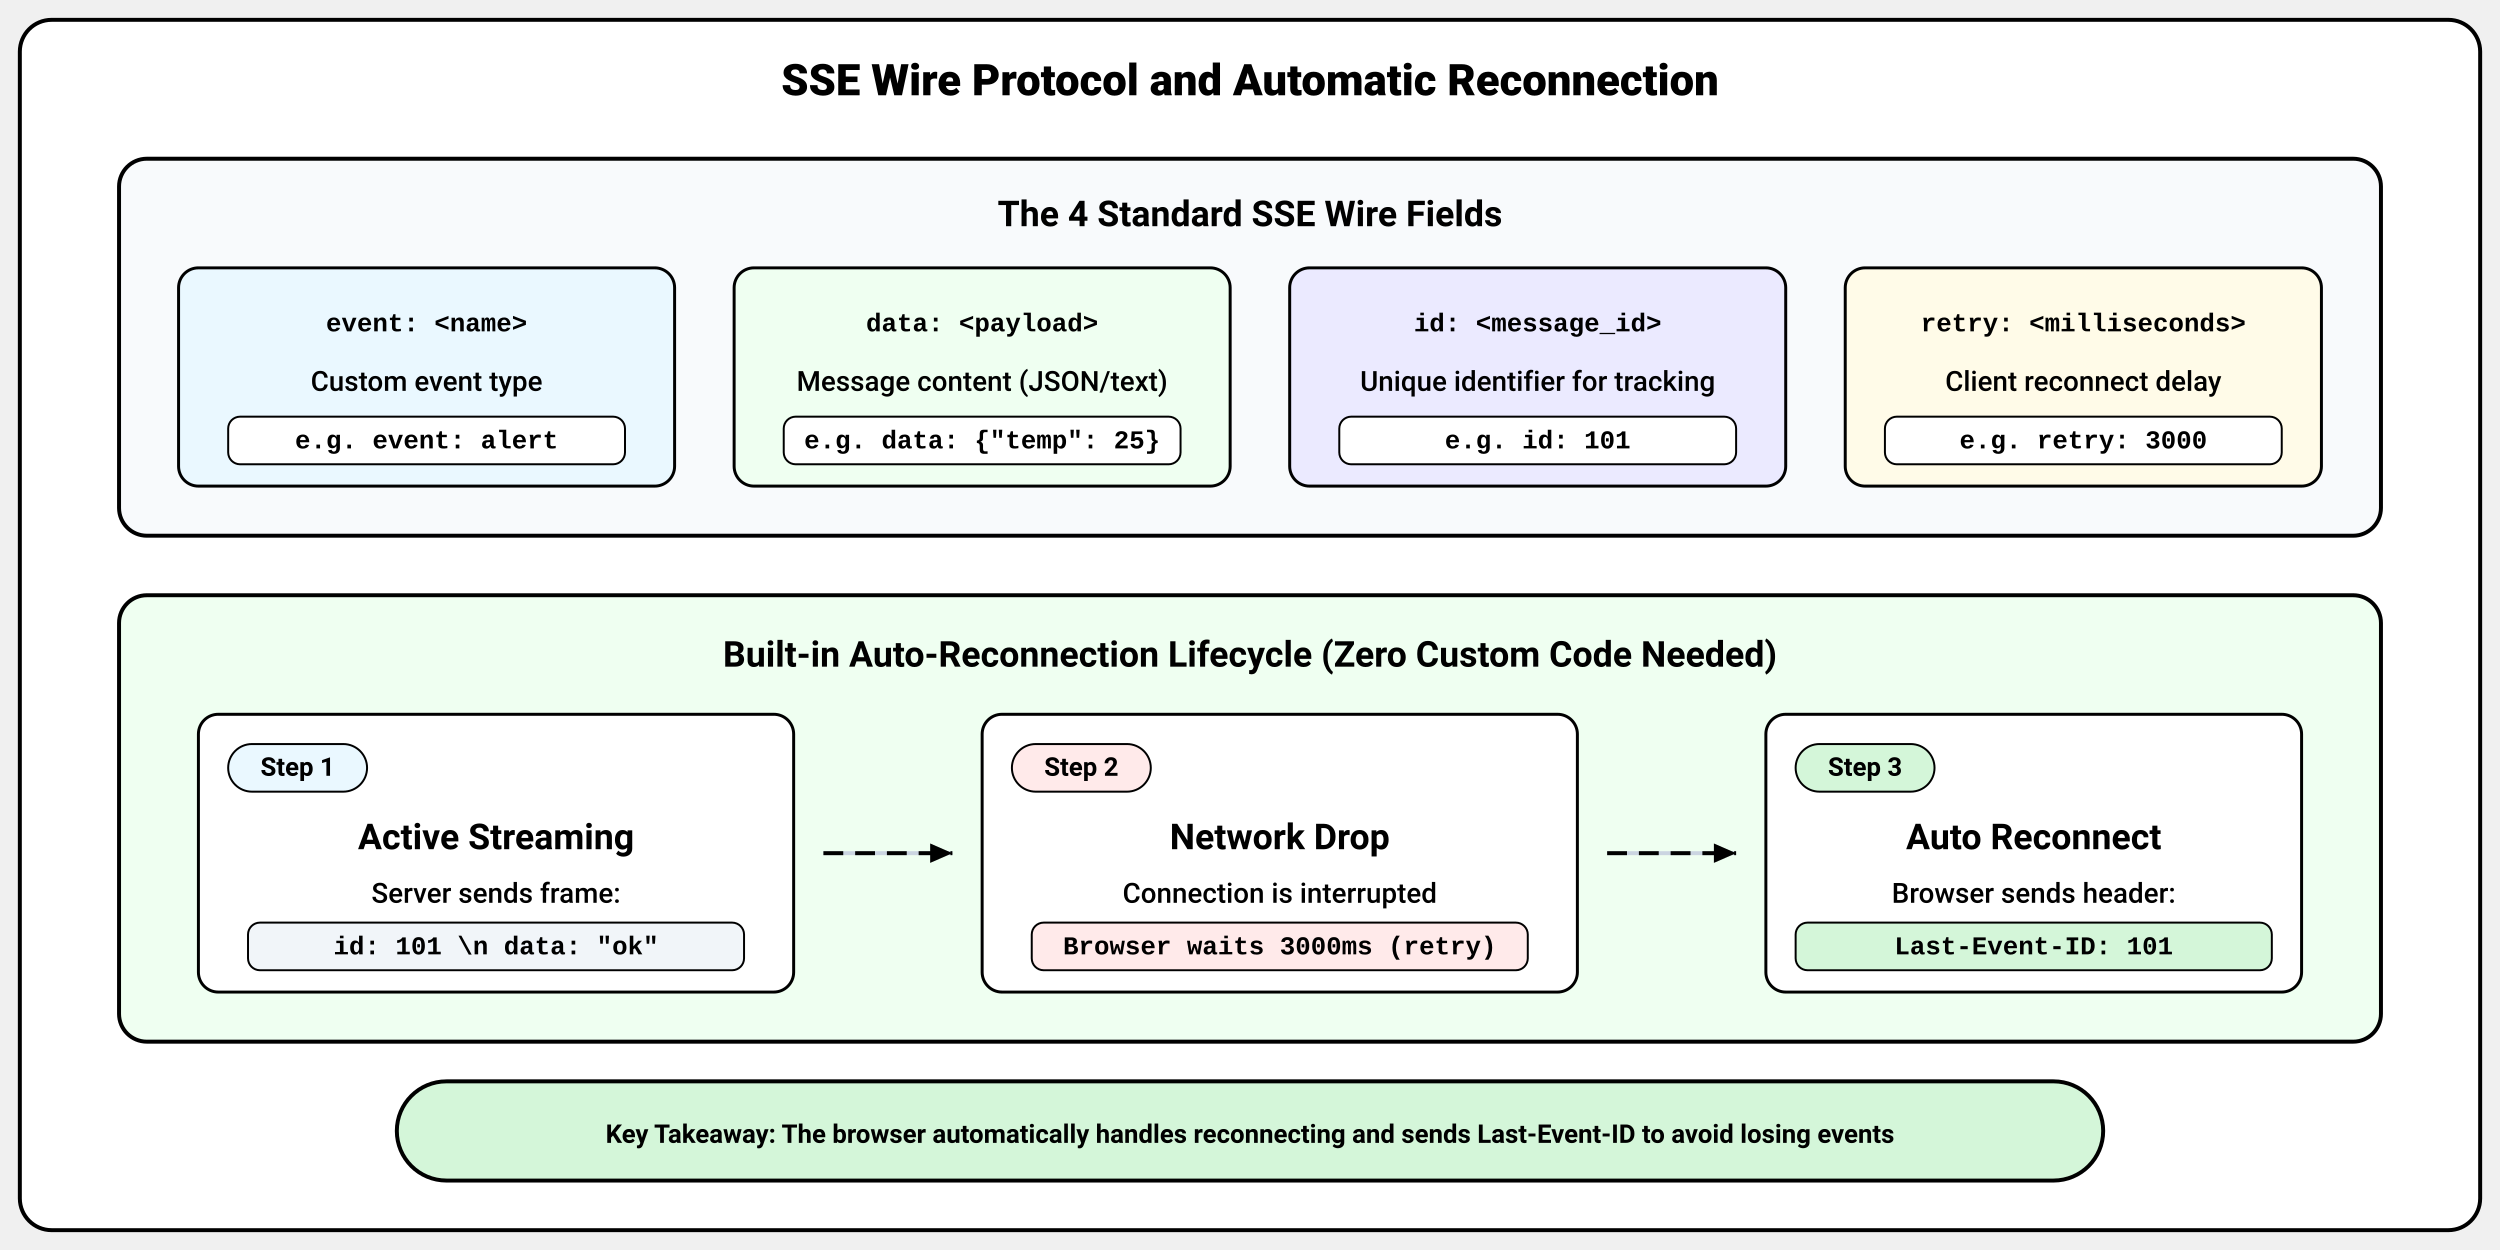
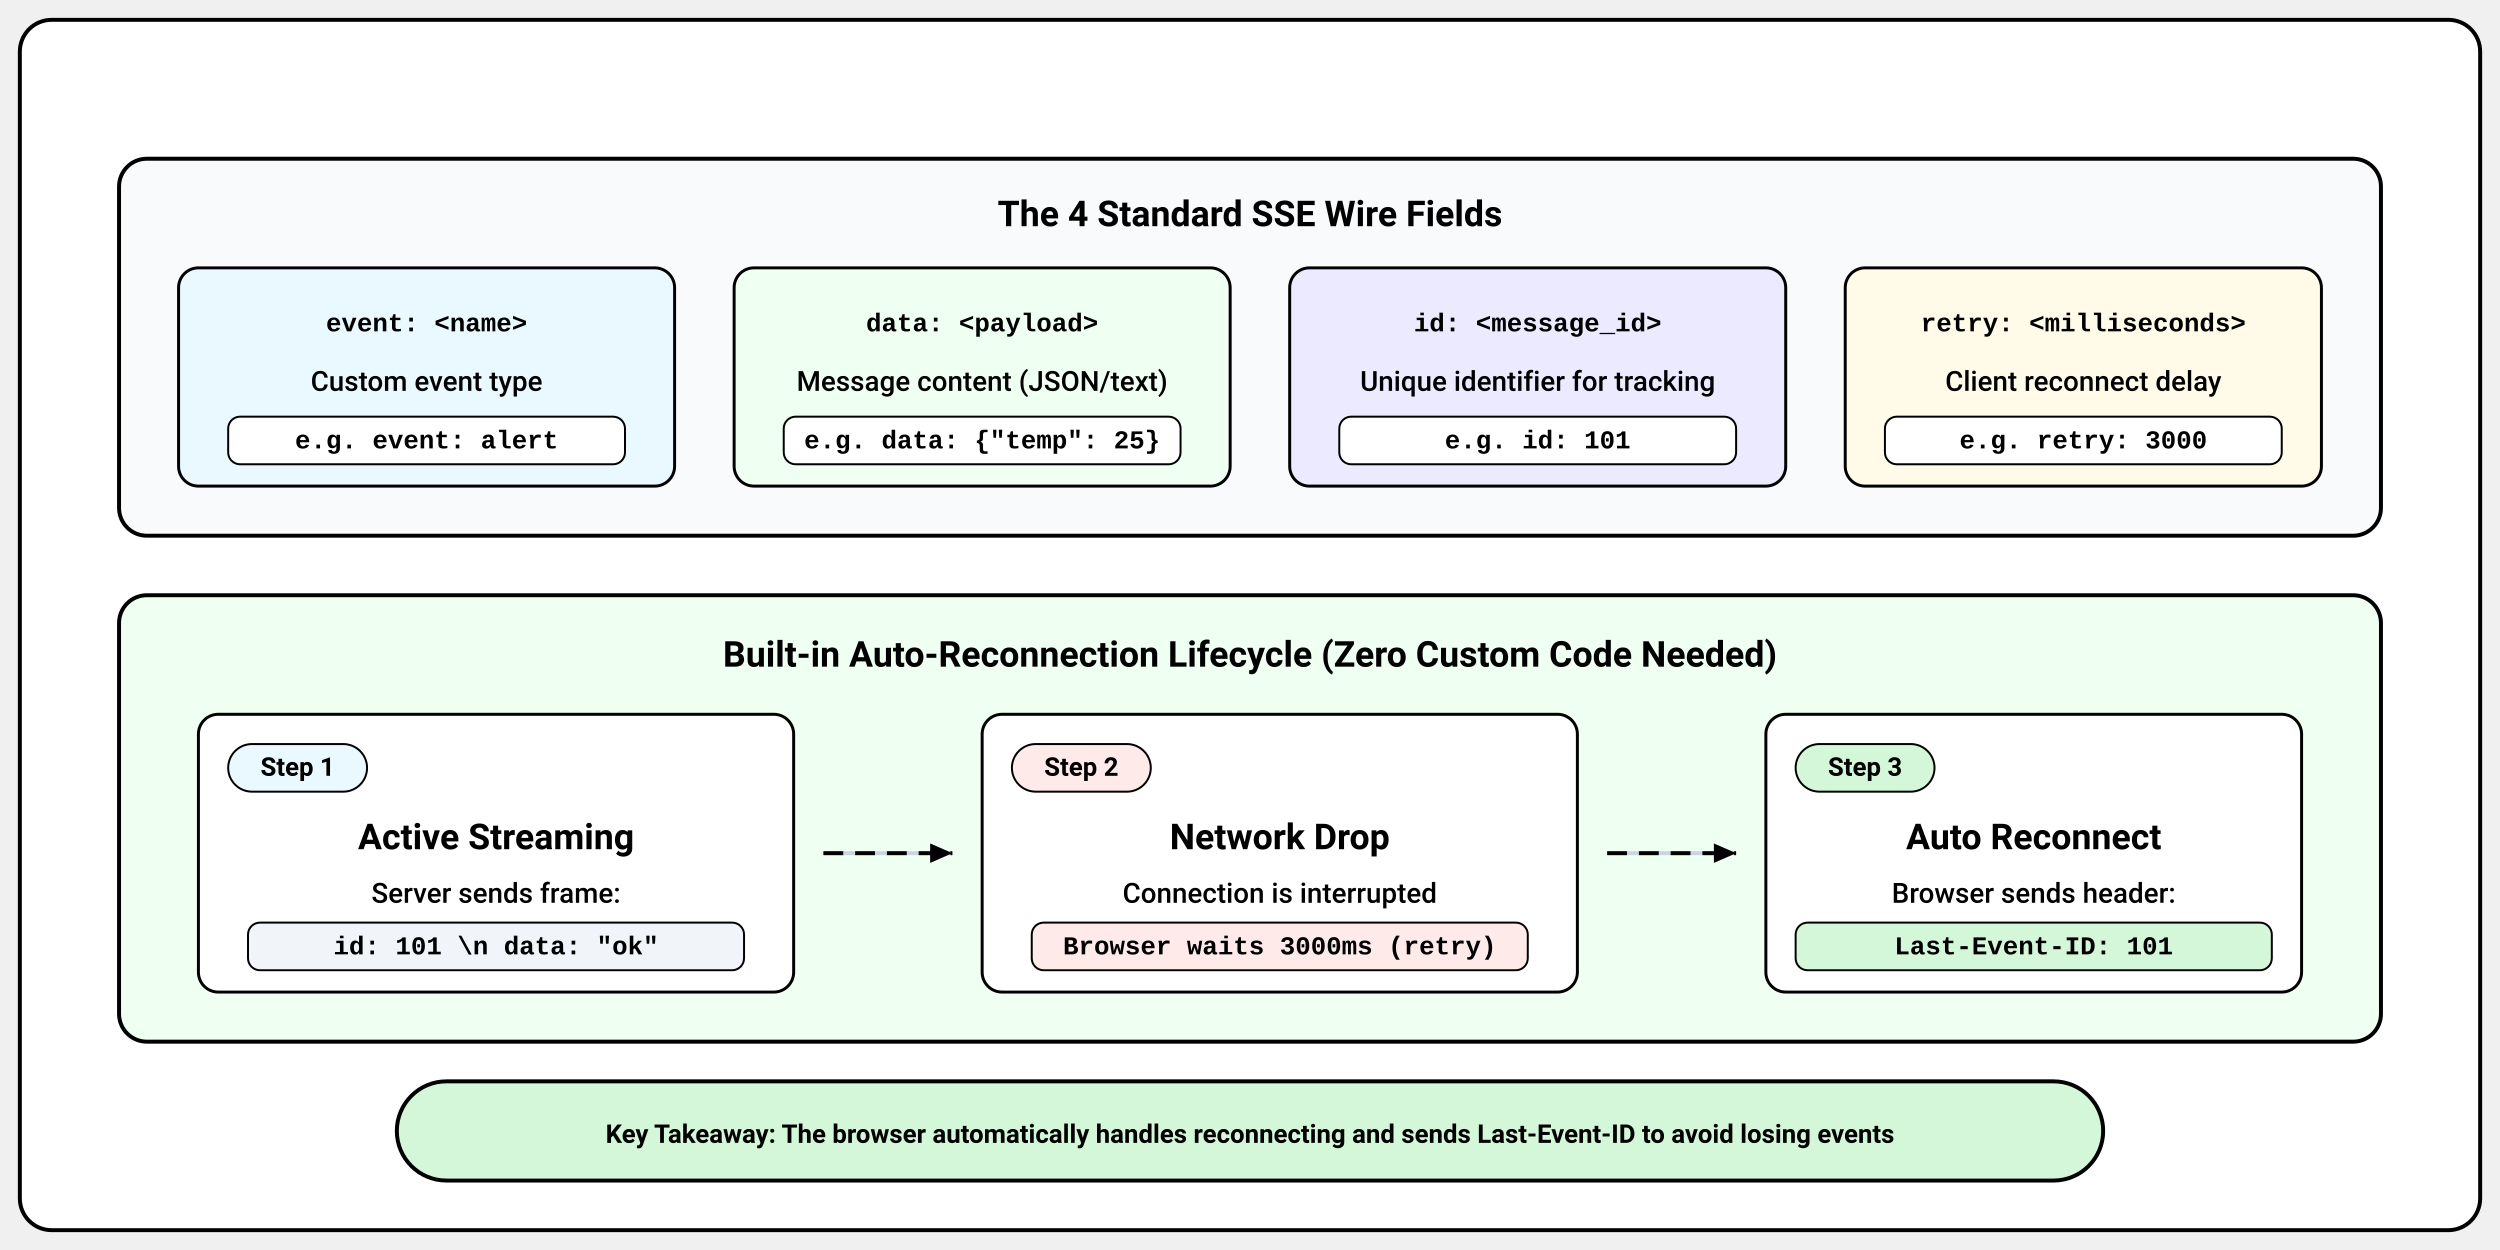
<svg xmlns="http://www.w3.org/2000/svg" viewBox="0 0 1260 630" width="100%">
  <defs>
    <style>
      .txt-title { font-family: -apple-system, BlinkMacSystemFont, "Segoe UI", Roboto, Helvetica, Arial, sans-serif; font-size: 22px; font-weight: 800; fill: #000000; }
      .txt-node-title { font-family: -apple-system, BlinkMacSystemFont, "Segoe UI", Roboto, Helvetica, Arial, sans-serif; font-size: 18px; font-weight: 700; fill: #000000; }
      .txt-node-sub { font-family: -apple-system, BlinkMacSystemFont, "Segoe UI", Roboto, Helvetica, Arial, sans-serif; font-size: 14px; font-weight: 500; fill: #000000; }
      .txt-node-code { font-family: "SFMono-Regular", Consolas, "Liberation Mono", Menlo, monospace; font-size: 13px; font-weight: 700; fill: #000000; }
      .txt-badge { font-family: -apple-system, BlinkMacSystemFont, "Segoe UI", Roboto, Helvetica, Arial, sans-serif; font-size: 13px; font-weight: 700; fill: #000000; }

      @keyframes flow-dash {
        from { stroke-dashoffset: 0; }
        to { stroke-dashoffset: -32; }
      }
      .anim-flow {
        stroke-dasharray: 10 6;
        animation: flow-dash 1.2s linear infinite;
      }
    </style>
    <marker id="arrow" viewBox="0 0 10 10" refX="8" refY="5" markerWidth="7" markerHeight="7" orient="auto">
      <path d="M 0 1.5 L 8 5 L 0 8.5 z" fill="#000000" />
    </marker>
  </defs>
  <rect x="10" y="10" width="1240" height="610" rx="16" fill="#ffffff" stroke="#000000" stroke-width="2" />
-   <text x="630" y="48" class="txt-title" text-anchor="middle">SSE Wire Protocol and Automatic Reconnection</text>
  <g transform="translate(60, 80)">
    <rect width="1140" height="190" rx="14" fill="#f8fafc" stroke="#000000" stroke-width="2" />
    <text x="570" y="34" class="txt-node-title" text-anchor="middle">The 4 Standard SSE Wire Fields</text>
    <g transform="translate(30, 55)">
      <rect width="250" height="110" rx="10" fill="#eaf8ff" stroke="#000000" stroke-width="1.5" />
      <text x="125" y="32" class="txt-node-code" font-size="16" text-anchor="middle">event: &lt;name&gt;</text>
      <text x="125" y="62" class="txt-node-sub" text-anchor="middle">Custom event type</text>
      <rect x="25" y="75" width="200" height="24" rx="6" fill="#ffffff" stroke="#000000" stroke-width="1" />
      <text x="125" y="91" class="txt-node-code" font-size="11" text-anchor="middle">e.g. event: alert</text>
    </g>
    <g transform="translate(310, 55)">
      <rect width="250" height="110" rx="10" fill="#effff1" stroke="#000000" stroke-width="1.5" />
      <text x="125" y="32" class="txt-node-code" font-size="16" text-anchor="middle">data: &lt;payload&gt;</text>
      <text x="125" y="62" class="txt-node-sub" text-anchor="middle">Message content (JSON/text)</text>
      <rect x="25" y="75" width="200" height="24" rx="6" fill="#ffffff" stroke="#000000" stroke-width="1" />
      <text x="125" y="91" class="txt-node-code" font-size="11" text-anchor="middle">e.g. data: {"temp": 25}</text>
    </g>
    <g transform="translate(590, 55)">
      <rect width="250" height="110" rx="10" fill="#ebeaff" stroke="#000000" stroke-width="1.5" />
      <text x="125" y="32" class="txt-node-code" font-size="16" text-anchor="middle">id: &lt;message_id&gt;</text>
      <text x="125" y="62" class="txt-node-sub" text-anchor="middle">Unique identifier for tracking</text>
      <rect x="25" y="75" width="200" height="24" rx="6" fill="#ffffff" stroke="#000000" stroke-width="1" />
      <text x="125" y="91" class="txt-node-code" font-size="11" text-anchor="middle">e.g. id: 101</text>
    </g>
    <g transform="translate(870, 55)">
      <rect width="240" height="110" rx="10" fill="#fffbe8" stroke="#000000" stroke-width="1.5" />
      <text x="120" y="32" class="txt-node-code" font-size="16" text-anchor="middle">retry: &lt;milliseconds&gt;</text>
      <text x="120" y="62" class="txt-node-sub" text-anchor="middle">Client reconnect delay</text>
      <rect x="20" y="75" width="200" height="24" rx="6" fill="#ffffff" stroke="#000000" stroke-width="1" />
      <text x="120" y="91" class="txt-node-code" font-size="11" text-anchor="middle">e.g. retry: 3000</text>
    </g>
  </g>
  <g transform="translate(60, 300)">
    <rect width="1140" height="225" rx="14" fill="#effff1" stroke="#000000" stroke-width="2" />
    <text x="570" y="36" class="txt-node-title" text-anchor="middle">Built-in Auto-Reconnection Lifecycle (Zero Custom Code Needed)</text>
    <g transform="translate(40, 60)">
      <rect width="300" height="140" rx="10" fill="#ffffff" stroke="#000000" stroke-width="1.5" />
      <rect x="15" y="15" width="70" height="24" rx="12" fill="#eaf8ff" stroke="#000000" stroke-width="1" />
      <text x="50" y="31" class="txt-badge" font-size="12" text-anchor="middle">Step 1</text>
      <text x="150" y="68" class="txt-node-title" font-size="16" text-anchor="middle">Active Streaming</text>
      <text x="150" y="95" class="txt-node-sub" text-anchor="middle">Server sends frame:</text>
      <rect x="25" y="105" width="250" height="24" rx="6" fill="#f1f5f9" stroke="#000000" stroke-width="1" />
      <text x="150" y="121" class="txt-node-code" font-size="11" text-anchor="middle">id: 101 \n data: "ok"</text>
    </g>
    <path d="M 355 130 L 420 130" fill="none" stroke="#cbd5e1" stroke-width="2" />
    <path d="M 355 130 L 420 130" fill="none" stroke="#000000" stroke-width="2" class="anim-flow" marker-end="url(#arrow)" />
    <g transform="translate(435, 60)">
      <rect width="300" height="140" rx="10" fill="#ffffff" stroke="#000000" stroke-width="1.5" />
      <rect x="15" y="15" width="70" height="24" rx="12" fill="#ffeaea" stroke="#000000" stroke-width="1" />
      <text x="50" y="31" class="txt-badge" font-size="12" text-anchor="middle">Step 2</text>
      <text x="150" y="68" class="txt-node-title" font-size="16" text-anchor="middle">Network Drop</text>
      <text x="150" y="95" class="txt-node-sub" text-anchor="middle">Connection is interrupted</text>
      <rect x="25" y="105" width="250" height="24" rx="6" fill="#ffeaea" stroke="#000000" stroke-width="1" />
      <text x="150" y="121" class="txt-node-code" font-size="11" text-anchor="middle">Browser waits 3000ms (retry)</text>
    </g>
    <path d="M 750 130 L 815 130" fill="none" stroke="#cbd5e1" stroke-width="2" />
    <path d="M 750 130 L 815 130" fill="none" stroke="#000000" stroke-width="2" class="anim-flow" marker-end="url(#arrow)" />
    <g transform="translate(830, 60)">
      <rect width="270" height="140" rx="10" fill="#ffffff" stroke="#000000" stroke-width="1.5" />
      <rect x="15" y="15" width="70" height="24" rx="12" fill="#d4f6d9" stroke="#000000" stroke-width="1" />
      <text x="50" y="31" class="txt-badge" font-size="12" text-anchor="middle">Step 3</text>
      <text x="135" y="68" class="txt-node-title" font-size="16" text-anchor="middle">Auto Reconnect</text>
      <text x="135" y="95" class="txt-node-sub" text-anchor="middle">Browser sends header:</text>
      <rect x="15" y="105" width="240" height="24" rx="6" fill="#d4f6d9" stroke="#000000" stroke-width="1" />
      <text x="135" y="121" class="txt-node-code" font-size="11" text-anchor="middle">Last-Event-ID: 101</text>
    </g>
  </g>
  <g transform="translate(200, 545)">
    <rect width="860" height="50" rx="25" fill="#d4f6d9" stroke="#000000" stroke-width="2" />
    <text x="430" y="31" class="txt-badge" font-size="15" text-anchor="middle">Key Takeaway: The browser automatically handles reconnecting and sends Last-Event-ID to avoid losing events</text>
  </g>
</svg>
